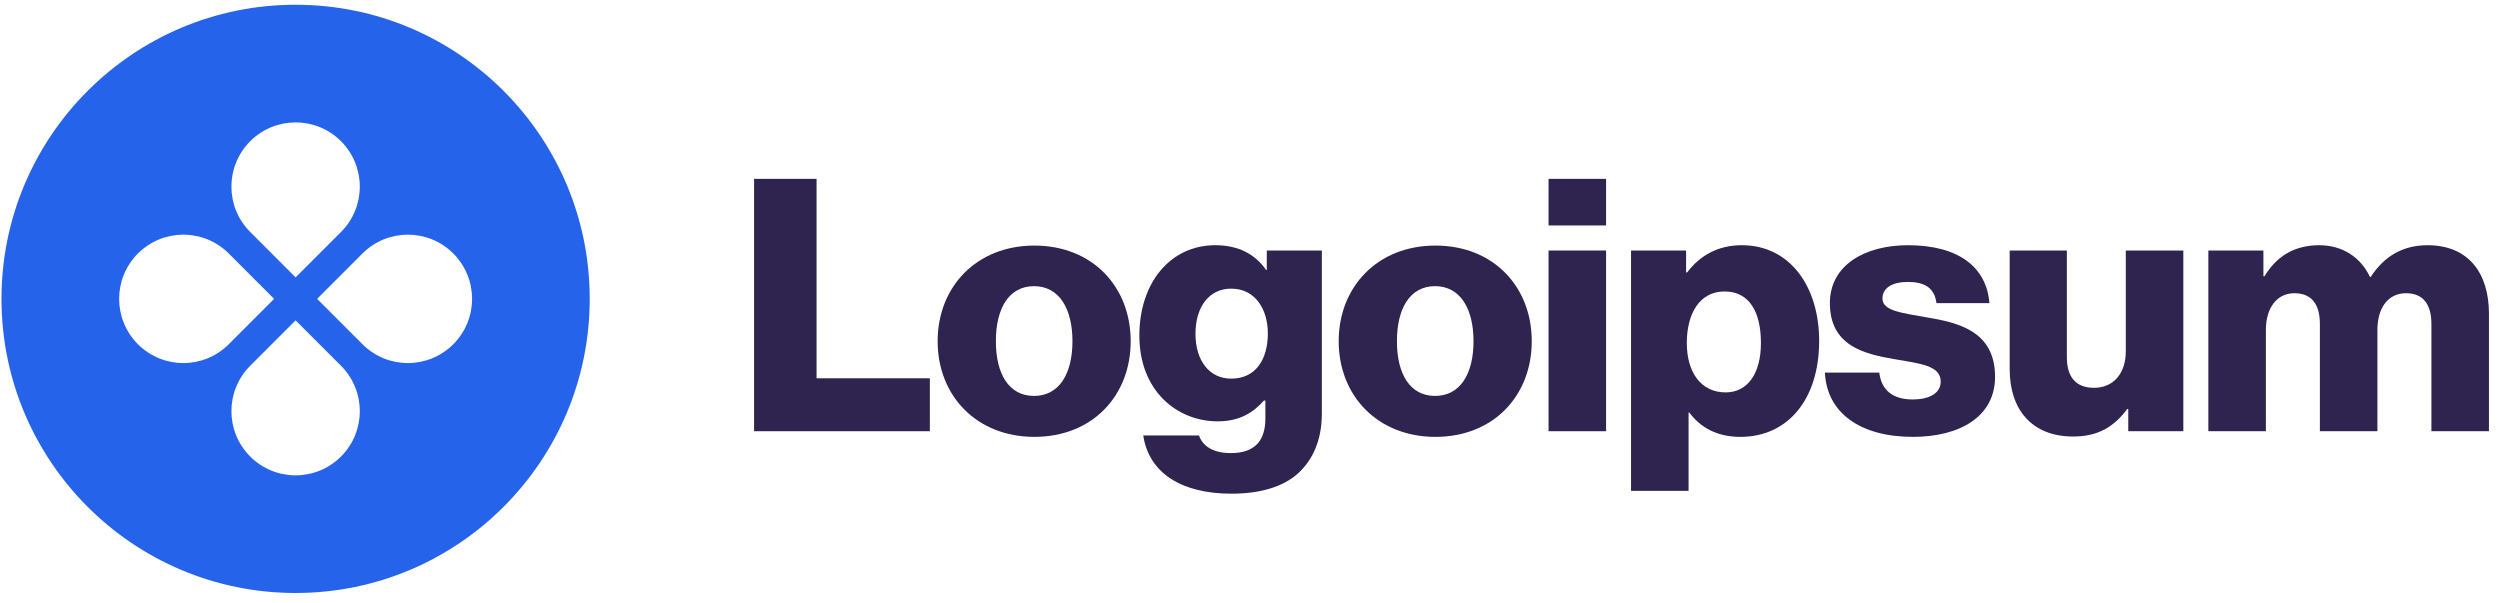
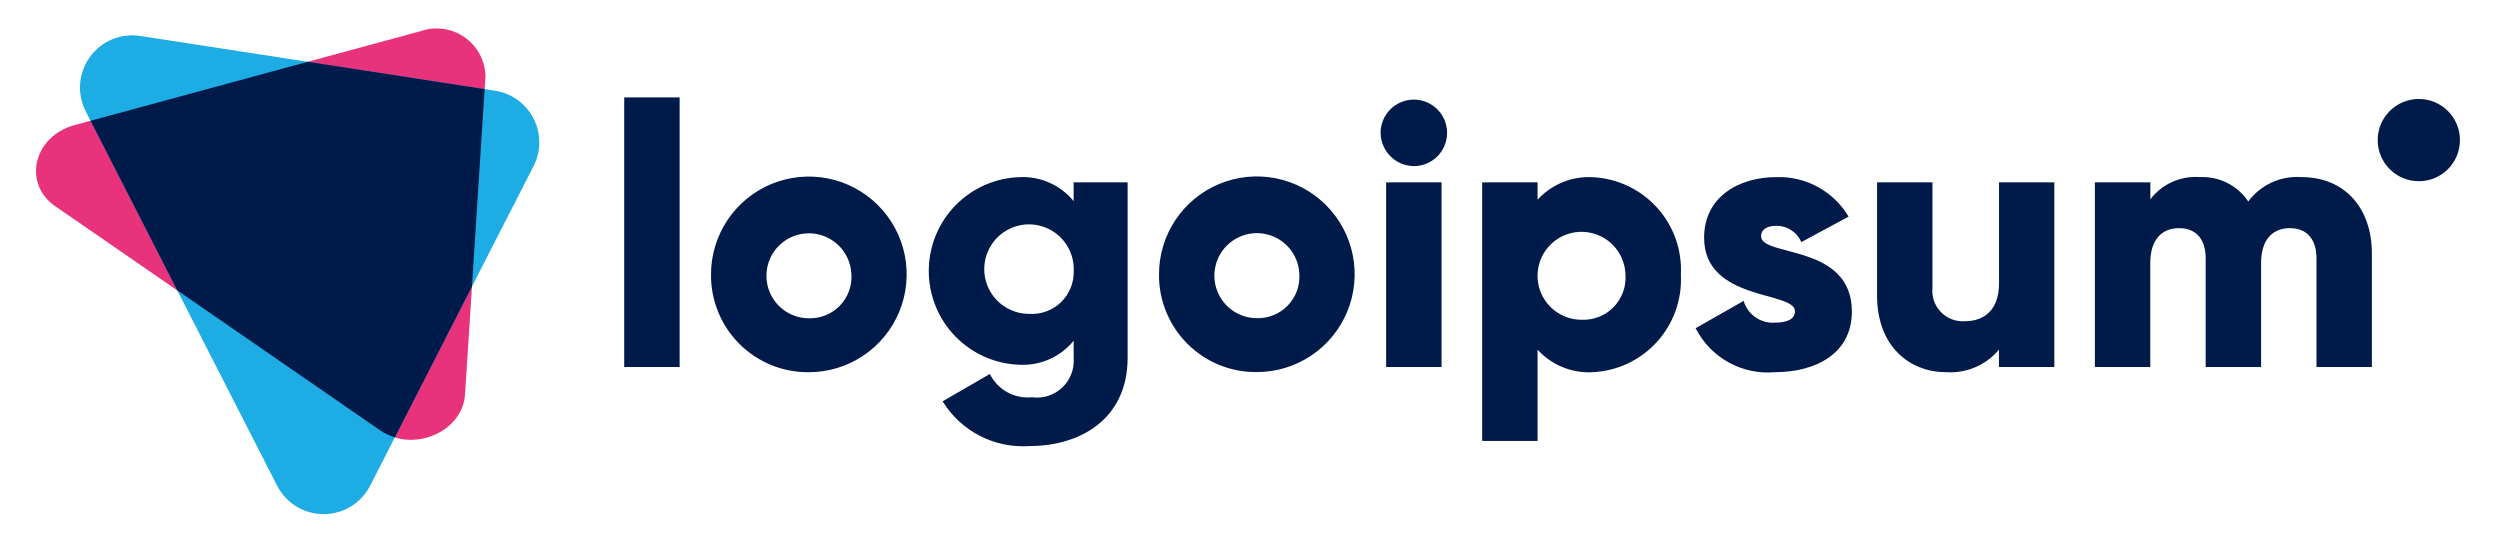
- <svg xmlns="http://www.w3.org/2000/svg" id="logo-52" width="170" height="41" viewBox="0 0 170 41" fill="none">
-   <path d="M51.278 29.323H63.23V25.723H55.526V12.163H51.278V29.323Z" class="cneutral" fill="#2F234F" />
-   <path d="M70.311 26.923C68.607 26.923 67.719 25.435 67.719 23.203C67.719 20.971 68.607 19.459 70.311 19.459C72.015 19.459 72.927 20.971 72.927 23.203C72.927 25.435 72.015 26.923 70.311 26.923ZM70.335 29.707C74.295 29.707 76.887 26.899 76.887 23.203C76.887 19.507 74.295 16.699 70.335 16.699C66.399 16.699 63.759 19.507 63.759 23.203C63.759 26.899 66.399 29.707 70.335 29.707Z" class="cneutral" fill="#2F234F" />
-   <path d="M83.741 33.571C85.565 33.571 87.173 33.163 88.253 32.203C89.237 31.315 89.885 29.971 89.885 28.123V17.035H86.141V18.355H86.093C85.373 17.323 84.269 16.675 82.637 16.675C79.589 16.675 77.477 19.219 77.477 22.819C77.477 26.587 80.045 28.651 82.805 28.651C84.293 28.651 85.229 28.051 85.949 27.235H86.045V28.459C86.045 29.947 85.349 30.811 83.693 30.811C82.397 30.811 81.749 30.259 81.533 29.611H77.741C78.125 32.179 80.357 33.571 83.741 33.571ZM83.717 25.747C82.253 25.747 81.293 24.547 81.293 22.699C81.293 20.827 82.253 19.627 83.717 19.627C85.349 19.627 86.213 21.019 86.213 22.675C86.213 24.403 85.421 25.747 83.717 25.747Z" class="cneutral" fill="#2F234F" />
-   <path d="M97.583 26.923C95.879 26.923 94.991 25.435 94.991 23.203C94.991 20.971 95.879 19.459 97.583 19.459C99.287 19.459 100.199 20.971 100.199 23.203C100.199 25.435 99.287 26.923 97.583 26.923ZM97.607 29.707C101.567 29.707 104.159 26.899 104.159 23.203C104.159 19.507 101.567 16.699 97.607 16.699C93.671 16.699 91.031 19.507 91.031 23.203C91.031 26.899 93.671 29.707 97.607 29.707Z" class="cneutral" fill="#2F234F" />
-   <path d="M105.302 29.323H109.214V17.035H105.302V29.323ZM105.302 15.331H109.214V12.163H105.302V15.331Z" class="cneutral" fill="#2F234F" />
-   <path d="M110.911 33.379H114.823V28.051H114.871C115.639 29.083 116.767 29.707 118.351 29.707C121.567 29.707 123.703 27.163 123.703 23.179C123.703 19.483 121.711 16.675 118.447 16.675C116.767 16.675 115.567 17.419 114.727 18.523H114.655V17.035H110.911V33.379ZM117.343 26.683C115.663 26.683 114.703 25.315 114.703 23.323C114.703 21.331 115.567 19.819 117.271 19.819C118.951 19.819 119.743 21.211 119.743 23.323C119.743 25.411 118.831 26.683 117.343 26.683Z" class="cneutral" fill="#2F234F" />
-   <path d="M130.072 29.707C133.288 29.707 135.664 28.315 135.664 25.627C135.664 22.483 133.12 21.931 130.96 21.571C129.4 21.283 128.008 21.163 128.008 20.299C128.008 19.531 128.752 19.171 129.712 19.171C130.792 19.171 131.536 19.507 131.68 20.611H135.28C135.088 18.187 133.216 16.675 129.736 16.675C126.832 16.675 124.432 18.019 124.432 20.611C124.432 23.491 126.712 24.067 128.848 24.427C130.48 24.715 131.968 24.835 131.968 25.939C131.968 26.731 131.224 27.163 130.048 27.163C128.752 27.163 127.936 26.563 127.792 25.339H124.096C124.216 28.051 126.472 29.707 130.072 29.707Z" class="cneutral" fill="#2F234F" />
-   <path d="M140.978 29.683C142.682 29.683 143.762 29.011 144.65 27.811H144.722V29.323H148.466V17.035H144.554V23.899C144.554 25.363 143.738 26.371 142.394 26.371C141.146 26.371 140.546 25.627 140.546 24.283V17.035H136.658V25.099C136.658 27.835 138.146 29.683 140.978 29.683Z" class="cneutral" fill="#2F234F" />
-   <path d="M150.168 29.323H154.08V22.435C154.08 20.971 154.8 19.939 156.024 19.939C157.2 19.939 157.752 20.707 157.752 22.027V29.323H161.664V22.435C161.664 20.971 162.36 19.939 163.608 19.939C164.784 19.939 165.336 20.707 165.336 22.027V29.323H169.248V21.331C169.248 18.571 167.856 16.675 165.072 16.675C163.488 16.675 162.168 17.347 161.208 18.835H161.16C160.536 17.515 159.312 16.675 157.704 16.675C155.928 16.675 154.752 17.515 153.984 18.787H153.912V17.035H150.168V29.323Z" class="cneutral" fill="#2F234F" />
-   <path fill-rule="evenodd" clip-rule="evenodd" d="M20.101 40.323C31.147 40.323 40.101 31.369 40.101 20.323C40.101 9.278 31.147 0.323 20.101 0.323C9.056 0.323 0.101 9.278 0.101 20.323C0.101 31.369 9.056 40.323 20.101 40.323ZM23.188 15.776C24.893 14.071 24.893 11.307 23.188 9.602C21.483 7.897 18.719 7.897 17.015 9.602C15.31 11.307 15.31 14.071 17.015 15.776L20.101 18.863L23.188 15.776ZM24.649 23.41C26.354 25.115 29.118 25.115 30.823 23.41C32.528 21.705 32.528 18.941 30.823 17.236C29.118 15.531 26.354 15.531 24.649 17.236L21.562 20.323L24.649 23.41ZM23.188 31.045C24.893 29.34 24.893 26.576 23.188 24.871L20.101 21.784L17.015 24.871C15.31 26.576 15.31 29.34 17.015 31.045C18.719 32.749 21.483 32.749 23.188 31.045ZM9.38 23.41C7.675 21.705 7.675 18.941 9.38 17.236C11.085 15.531 13.849 15.531 15.554 17.236L18.641 20.323L15.554 23.41C13.849 25.115 11.085 25.115 9.38 23.41Z" class="ccustom" fill="#2563eb" />
+ <svg xmlns="http://www.w3.org/2000/svg" id="logo-12" width="138" height="30" viewBox="0 0 138 30" fill="none">
+   <path d="M20.99 23.759L3.05 11.384C1.232 10.13 1.85 7.519 4.117 6.905L23.184 1.73C23.588 1.584 24.021 1.537 24.447 1.592C24.872 1.647 25.279 1.803 25.633 2.047C25.986 2.29 26.276 2.615 26.48 2.993C26.683 3.371 26.792 3.793 26.8 4.222L25.67 21.771C25.536 23.854 22.808 25.013 20.99 23.759Z" class="ccompli2" fill="#E9327C" />
+   <path d="M15.3 26.814L4.731 6.145C4.489 5.672 4.383 5.142 4.424 4.612C4.464 4.083 4.651 3.575 4.962 3.145C5.273 2.714 5.696 2.378 6.186 2.173C6.676 1.969 7.213 1.903 7.738 1.984L27.325 5.007C27.776 5.077 28.204 5.252 28.574 5.52C28.944 5.787 29.245 6.138 29.452 6.544C29.66 6.951 29.768 7.4 29.768 7.857C29.768 8.313 29.66 8.763 29.452 9.169L20.429 26.815C20.187 27.287 19.819 27.682 19.367 27.958C18.914 28.234 18.394 28.38 17.864 28.38C17.334 28.38 16.814 28.234 16.362 27.958C15.909 27.681 15.542 27.286 15.3 26.814V26.814Z" class="ccompli1" fill="#1DACE3" />
+   <path d="M26.752 4.918L16.988 3.411L5 6.666L9.785 16.027L20.99 23.759C21.237 23.928 21.509 24.057 21.796 24.142L26.052 15.819L26.752 4.918Z" class="ccustom" fill="#001A49" />
+   <path d="M76.209 7.334C76.209 6.971 76.317 6.616 76.518 6.315C76.72 6.013 77.007 5.778 77.342 5.639C77.677 5.5 78.046 5.463 78.402 5.534C78.758 5.605 79.085 5.78 79.341 6.036C79.598 6.293 79.773 6.62 79.844 6.976C79.915 7.332 79.878 7.701 79.739 8.036C79.6 8.372 79.365 8.658 79.064 8.86C78.762 9.061 78.407 9.169 78.044 9.169C77.559 9.164 77.095 8.969 76.752 8.626C76.409 8.283 76.214 7.819 76.209 7.334V7.334ZM76.515 10.066H79.574V20.26H76.515V10.066Z" class="ccustom" fill="#001A49" />
+   <path d="M92.784 15.163C92.82 15.837 92.721 16.511 92.496 17.147C92.269 17.782 91.92 18.367 91.467 18.868C91.015 19.368 90.467 19.774 89.857 20.062C89.247 20.35 88.586 20.514 87.912 20.546C87.345 20.577 86.778 20.481 86.253 20.266C85.727 20.051 85.256 19.722 84.874 19.302V24.338H81.816V10.066H84.874V11.024C85.257 10.604 85.728 10.275 86.253 10.06C86.778 9.845 87.345 9.75 87.912 9.781C88.586 9.812 89.247 9.977 89.857 10.265C90.467 10.553 91.014 10.959 91.467 11.459C91.92 11.959 92.269 12.544 92.496 13.179C92.721 13.815 92.82 14.489 92.784 15.163ZM89.726 15.163C89.714 14.686 89.561 14.223 89.287 13.832C89.014 13.441 88.63 13.139 88.186 12.965C87.742 12.79 87.255 12.751 86.789 12.851C86.322 12.952 85.895 13.188 85.562 13.53C85.229 13.871 85.004 14.304 84.915 14.773C84.826 15.242 84.878 15.727 85.063 16.167C85.249 16.607 85.56 16.982 85.958 17.246C86.356 17.51 86.823 17.651 87.3 17.651C87.628 17.666 87.955 17.611 88.26 17.49C88.565 17.37 88.842 17.186 89.071 16.951C89.3 16.716 89.477 16.435 89.59 16.127C89.703 15.819 89.749 15.49 89.726 15.163V15.163Z" class="ccustom" fill="#001A49" />
+   <path d="M102.223 17.2C102.223 19.545 100.184 20.544 97.982 20.544C97.093 20.625 96.199 20.436 95.418 20.003C94.636 19.571 94.003 18.914 93.599 18.117L96.249 16.609C96.357 16.977 96.588 17.297 96.903 17.516C97.219 17.734 97.6 17.838 97.982 17.809C98.716 17.809 99.082 17.584 99.082 17.177C99.082 16.055 94.067 16.647 94.067 13.119C94.067 10.897 95.942 9.776 98.067 9.776C98.864 9.751 99.653 9.94 100.352 10.324C101.052 10.707 101.635 11.271 102.042 11.957L99.433 13.364C99.319 13.096 99.129 12.868 98.886 12.708C98.643 12.548 98.358 12.463 98.067 12.464C97.537 12.464 97.211 12.664 97.211 13.035C97.208 14.205 102.223 13.43 102.223 17.2Z" class="ccustom" fill="#001A49" />
+   <path d="M113.4 10.066V20.26H110.342V19.3C109.989 19.723 109.54 20.056 109.033 20.272C108.527 20.489 107.976 20.582 107.426 20.544C105.367 20.544 103.614 19.076 103.614 16.323V10.066H106.672V15.877C106.646 16.12 106.674 16.366 106.753 16.597C106.832 16.828 106.96 17.039 107.129 17.216C107.298 17.393 107.503 17.53 107.73 17.619C107.958 17.709 108.202 17.747 108.446 17.732C109.567 17.732 110.346 17.08 110.346 15.632V10.066H113.4Z" class="ccustom" fill="#001A49" />
+   <path d="M130.928 14V20.26H127.87V14.266C127.87 13.247 127.38 12.594 126.402 12.594C125.382 12.594 124.812 13.308 124.812 14.511V20.26H121.753V14.266C121.753 13.247 121.264 12.594 120.285 12.594C119.266 12.594 118.695 13.308 118.695 14.511V20.26H115.637V10.066H118.7V11C119.017 10.584 119.433 10.254 119.91 10.041C120.387 9.827 120.911 9.736 121.432 9.777C121.955 9.751 122.477 9.862 122.945 10.098C123.413 10.333 123.812 10.686 124.103 11.122C124.442 10.666 124.891 10.303 125.408 10.068C125.925 9.833 126.494 9.733 127.06 9.777C129.4 9.781 130.928 11.452 130.928 14Z" class="ccustom" fill="#001A49" />
+   <path d="M133.519 10.003C134.773 10.003 135.789 8.987 135.789 7.733C135.789 6.479 134.773 5.463 133.519 5.463C132.265 5.463 131.249 6.479 131.249 7.733C131.249 8.987 132.265 10.003 133.519 10.003Z" class="ccustom" fill="#001A49" />
+   <path d="M34.457 5.377H37.516V20.26H34.457V5.377ZM39.248 15.163C39.245 14.094 39.559 13.049 40.15 12.158C40.741 11.268 41.583 10.573 42.57 10.162C43.556 9.751 44.642 9.641 45.691 9.848C46.74 10.054 47.703 10.567 48.46 11.322C49.217 12.076 49.733 13.038 49.943 14.086C50.153 15.134 50.047 16.221 49.639 17.209C49.23 18.196 48.538 19.041 47.65 19.635C46.761 20.229 45.717 20.546 44.648 20.546C43.938 20.553 43.234 20.42 42.577 20.152C41.919 19.884 41.322 19.488 40.819 18.987C40.316 18.486 39.918 17.89 39.648 17.233C39.379 16.577 39.243 15.873 39.248 15.163V15.163ZM46.996 15.163C46.984 14.702 46.836 14.255 46.572 13.877C46.307 13.5 45.936 13.209 45.507 13.04C45.078 12.872 44.608 12.834 44.157 12.932C43.706 13.029 43.294 13.257 42.972 13.587C42.651 13.918 42.433 14.335 42.348 14.788C42.262 15.242 42.312 15.71 42.491 16.135C42.67 16.56 42.971 16.922 43.355 17.178C43.739 17.433 44.19 17.569 44.651 17.569C44.967 17.578 45.281 17.521 45.574 17.403C45.867 17.285 46.132 17.107 46.353 16.881C46.573 16.654 46.745 16.385 46.856 16.09C46.968 15.794 47.017 15.478 47 15.163H46.996ZM62.245 10.063V19.748C62.245 23.173 59.574 24.62 56.863 24.62C55.909 24.692 54.953 24.5 54.101 24.065C53.248 23.63 52.532 22.968 52.031 22.153L54.64 20.644C54.851 21.069 55.186 21.42 55.602 21.65C56.017 21.88 56.493 21.977 56.965 21.929C57.267 21.97 57.573 21.943 57.863 21.85C58.153 21.756 58.417 21.599 58.638 21.39C58.859 21.181 59.03 20.925 59.138 20.64C59.247 20.356 59.29 20.051 59.265 19.748V18.81C58.907 19.248 58.451 19.596 57.934 19.826C57.417 20.056 56.853 20.162 56.288 20.135C54.943 20.093 53.666 19.529 52.729 18.563C51.792 17.596 51.268 16.303 51.268 14.957C51.268 13.61 51.792 12.317 52.729 11.35C53.666 10.384 54.943 9.82 56.288 9.778C56.853 9.751 57.417 9.857 57.934 10.087C58.451 10.317 58.907 10.665 59.265 11.103V10.063H62.245ZM59.269 14.956C59.289 14.464 59.162 13.976 58.903 13.557C58.644 13.138 58.265 12.806 57.816 12.603C57.367 12.401 56.867 12.337 56.382 12.421C55.896 12.505 55.447 12.732 55.091 13.073C54.735 13.414 54.49 13.854 54.386 14.335C54.283 14.817 54.325 15.319 54.509 15.776C54.693 16.233 55.009 16.625 55.418 16.901C55.826 17.177 56.307 17.325 56.8 17.325C57.121 17.348 57.444 17.303 57.747 17.193C58.05 17.084 58.326 16.912 58.559 16.689C58.791 16.466 58.975 16.197 59.097 15.899C59.219 15.601 59.278 15.281 59.269 14.959V14.956ZM63.977 15.156C63.974 14.087 64.287 13.041 64.879 12.151C65.47 11.261 66.312 10.566 67.299 10.155C68.285 9.744 69.371 9.634 70.42 9.841C71.469 10.047 72.432 10.56 73.189 11.315C73.946 12.069 74.462 13.031 74.672 14.079C74.882 15.127 74.776 16.214 74.368 17.201C73.959 18.189 73.267 19.034 72.379 19.628C71.49 20.222 70.446 20.539 69.377 20.539C68.668 20.547 67.964 20.413 67.307 20.146C66.65 19.878 66.053 19.483 65.55 18.983C65.048 18.482 64.65 17.887 64.38 17.231C64.109 16.575 63.973 15.872 63.977 15.163V15.156ZM71.725 15.156C71.713 14.695 71.566 14.247 71.301 13.869C71.036 13.491 70.665 13.2 70.236 13.032C69.806 12.863 69.336 12.825 68.885 12.923C68.434 13.02 68.022 13.248 67.7 13.579C67.378 13.909 67.16 14.327 67.075 14.78C66.989 15.234 67.039 15.703 67.218 16.128C67.398 16.553 67.698 16.916 68.083 17.171C68.467 17.426 68.919 17.562 69.38 17.562C69.695 17.57 70.008 17.514 70.3 17.395C70.592 17.277 70.856 17.1 71.076 16.874C71.296 16.649 71.468 16.381 71.579 16.086C71.691 15.792 71.741 15.477 71.725 15.163V15.156Z" class="ccustom" fill="#001A49" />
</svg>
